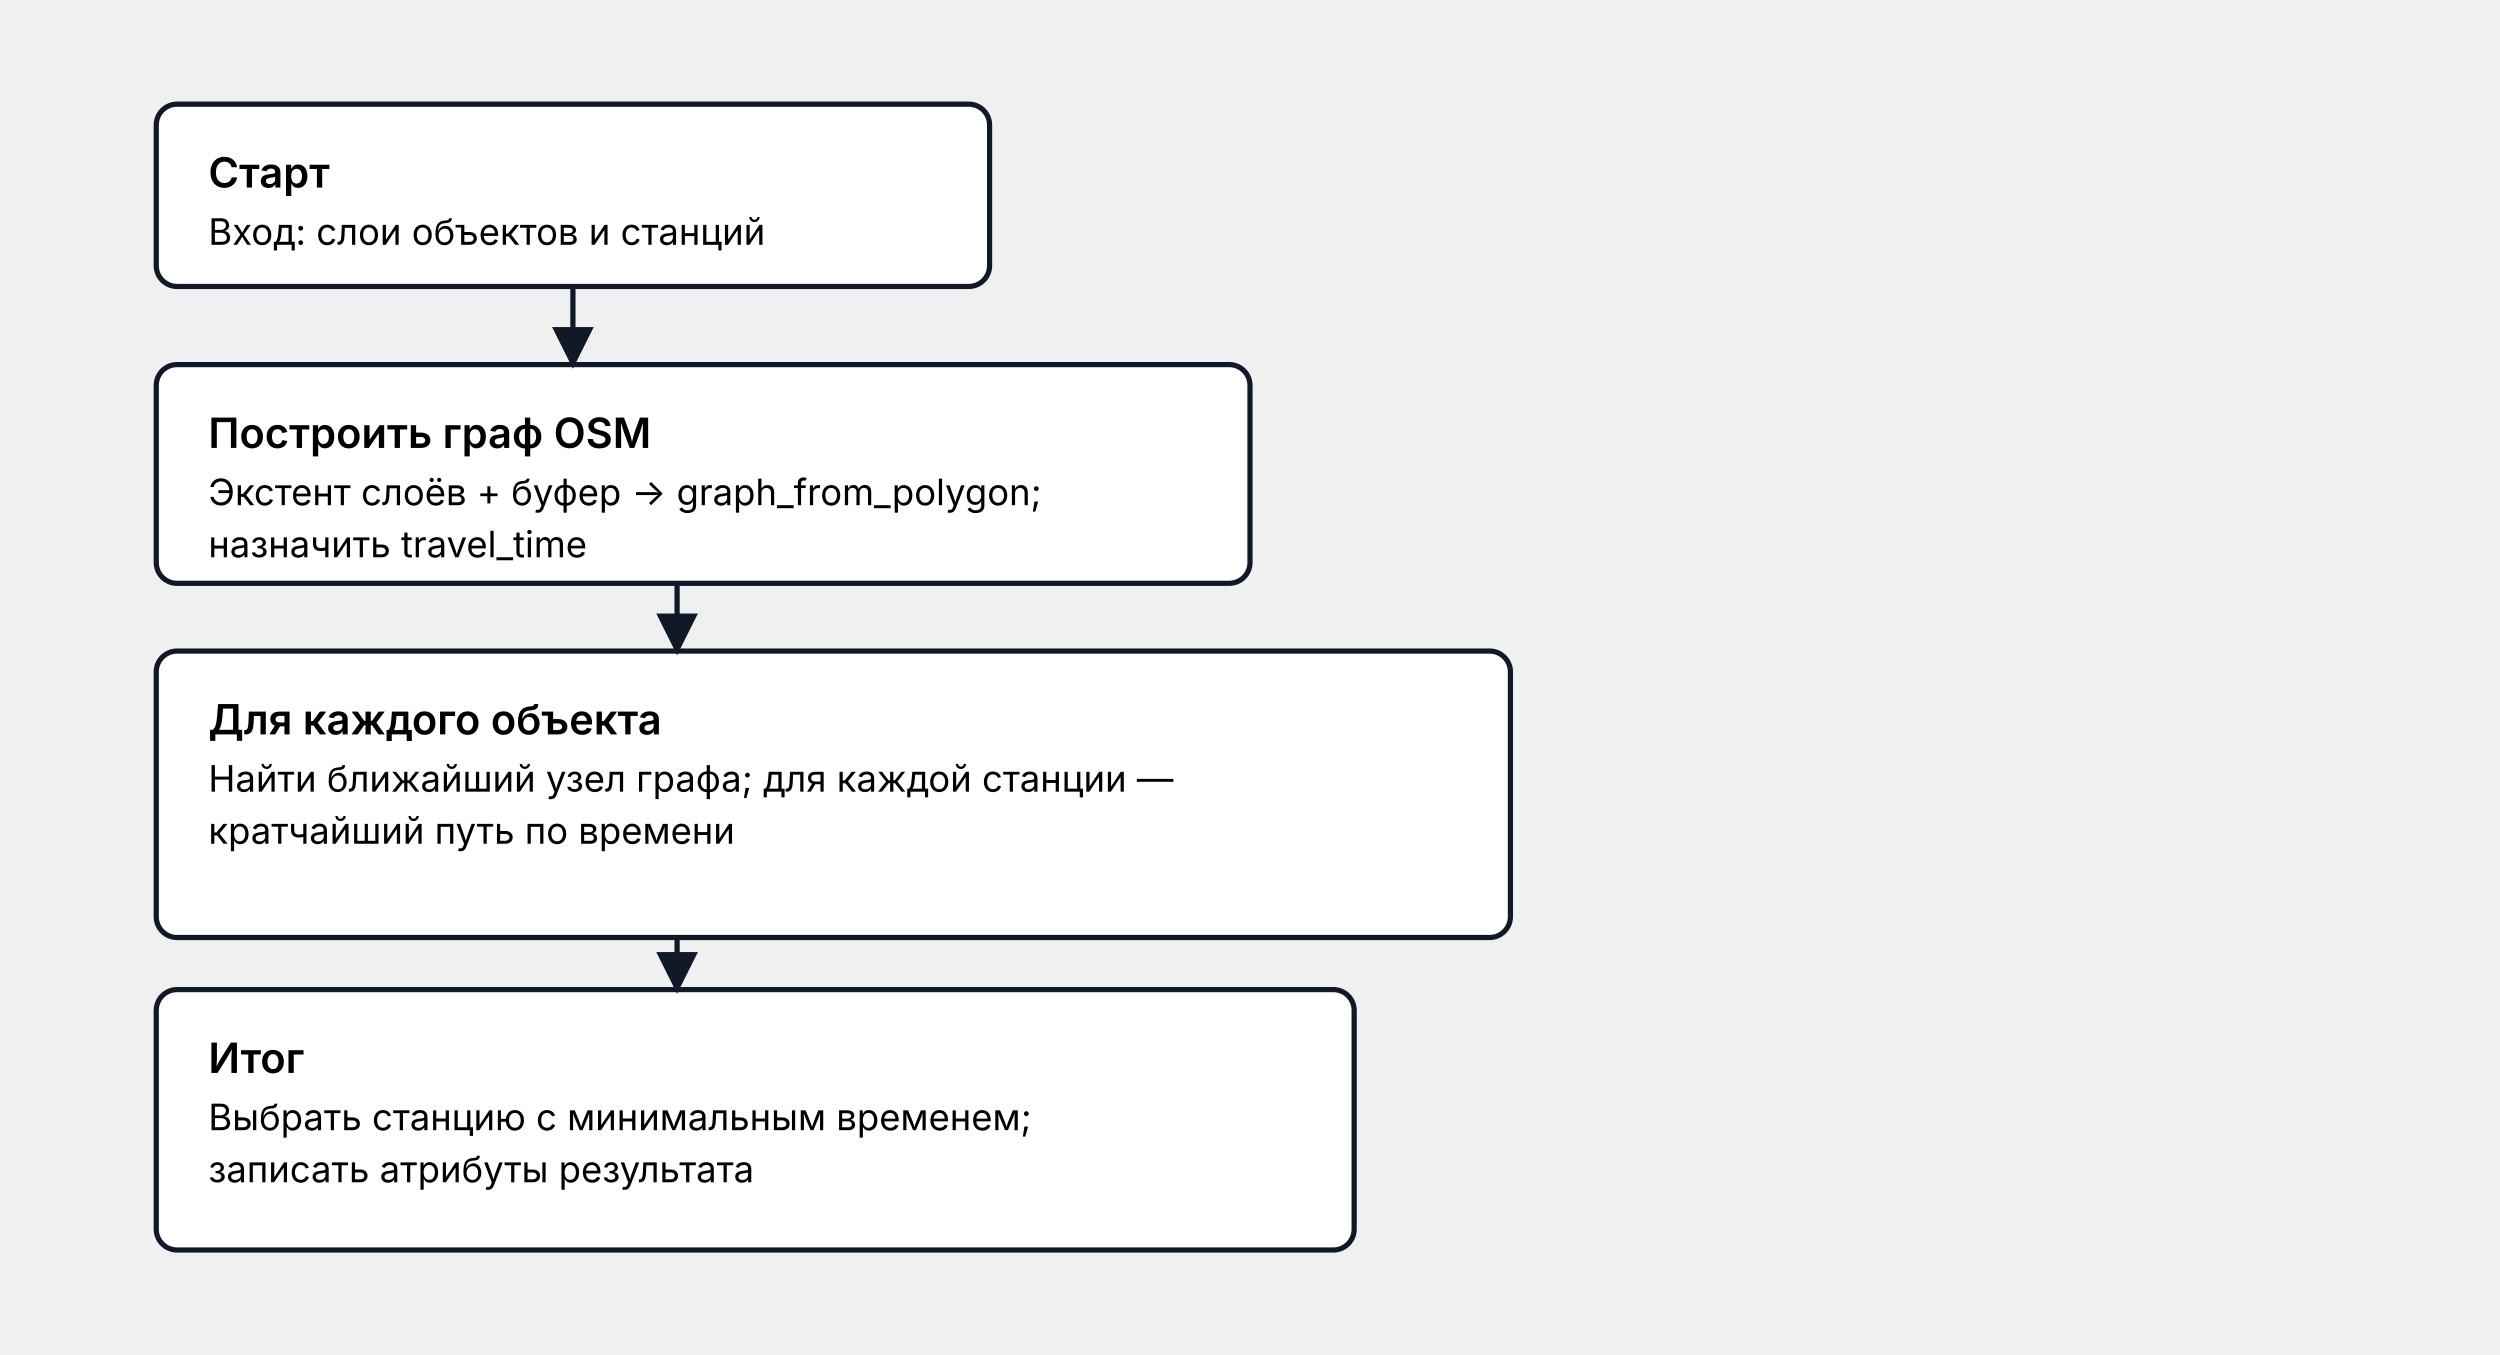
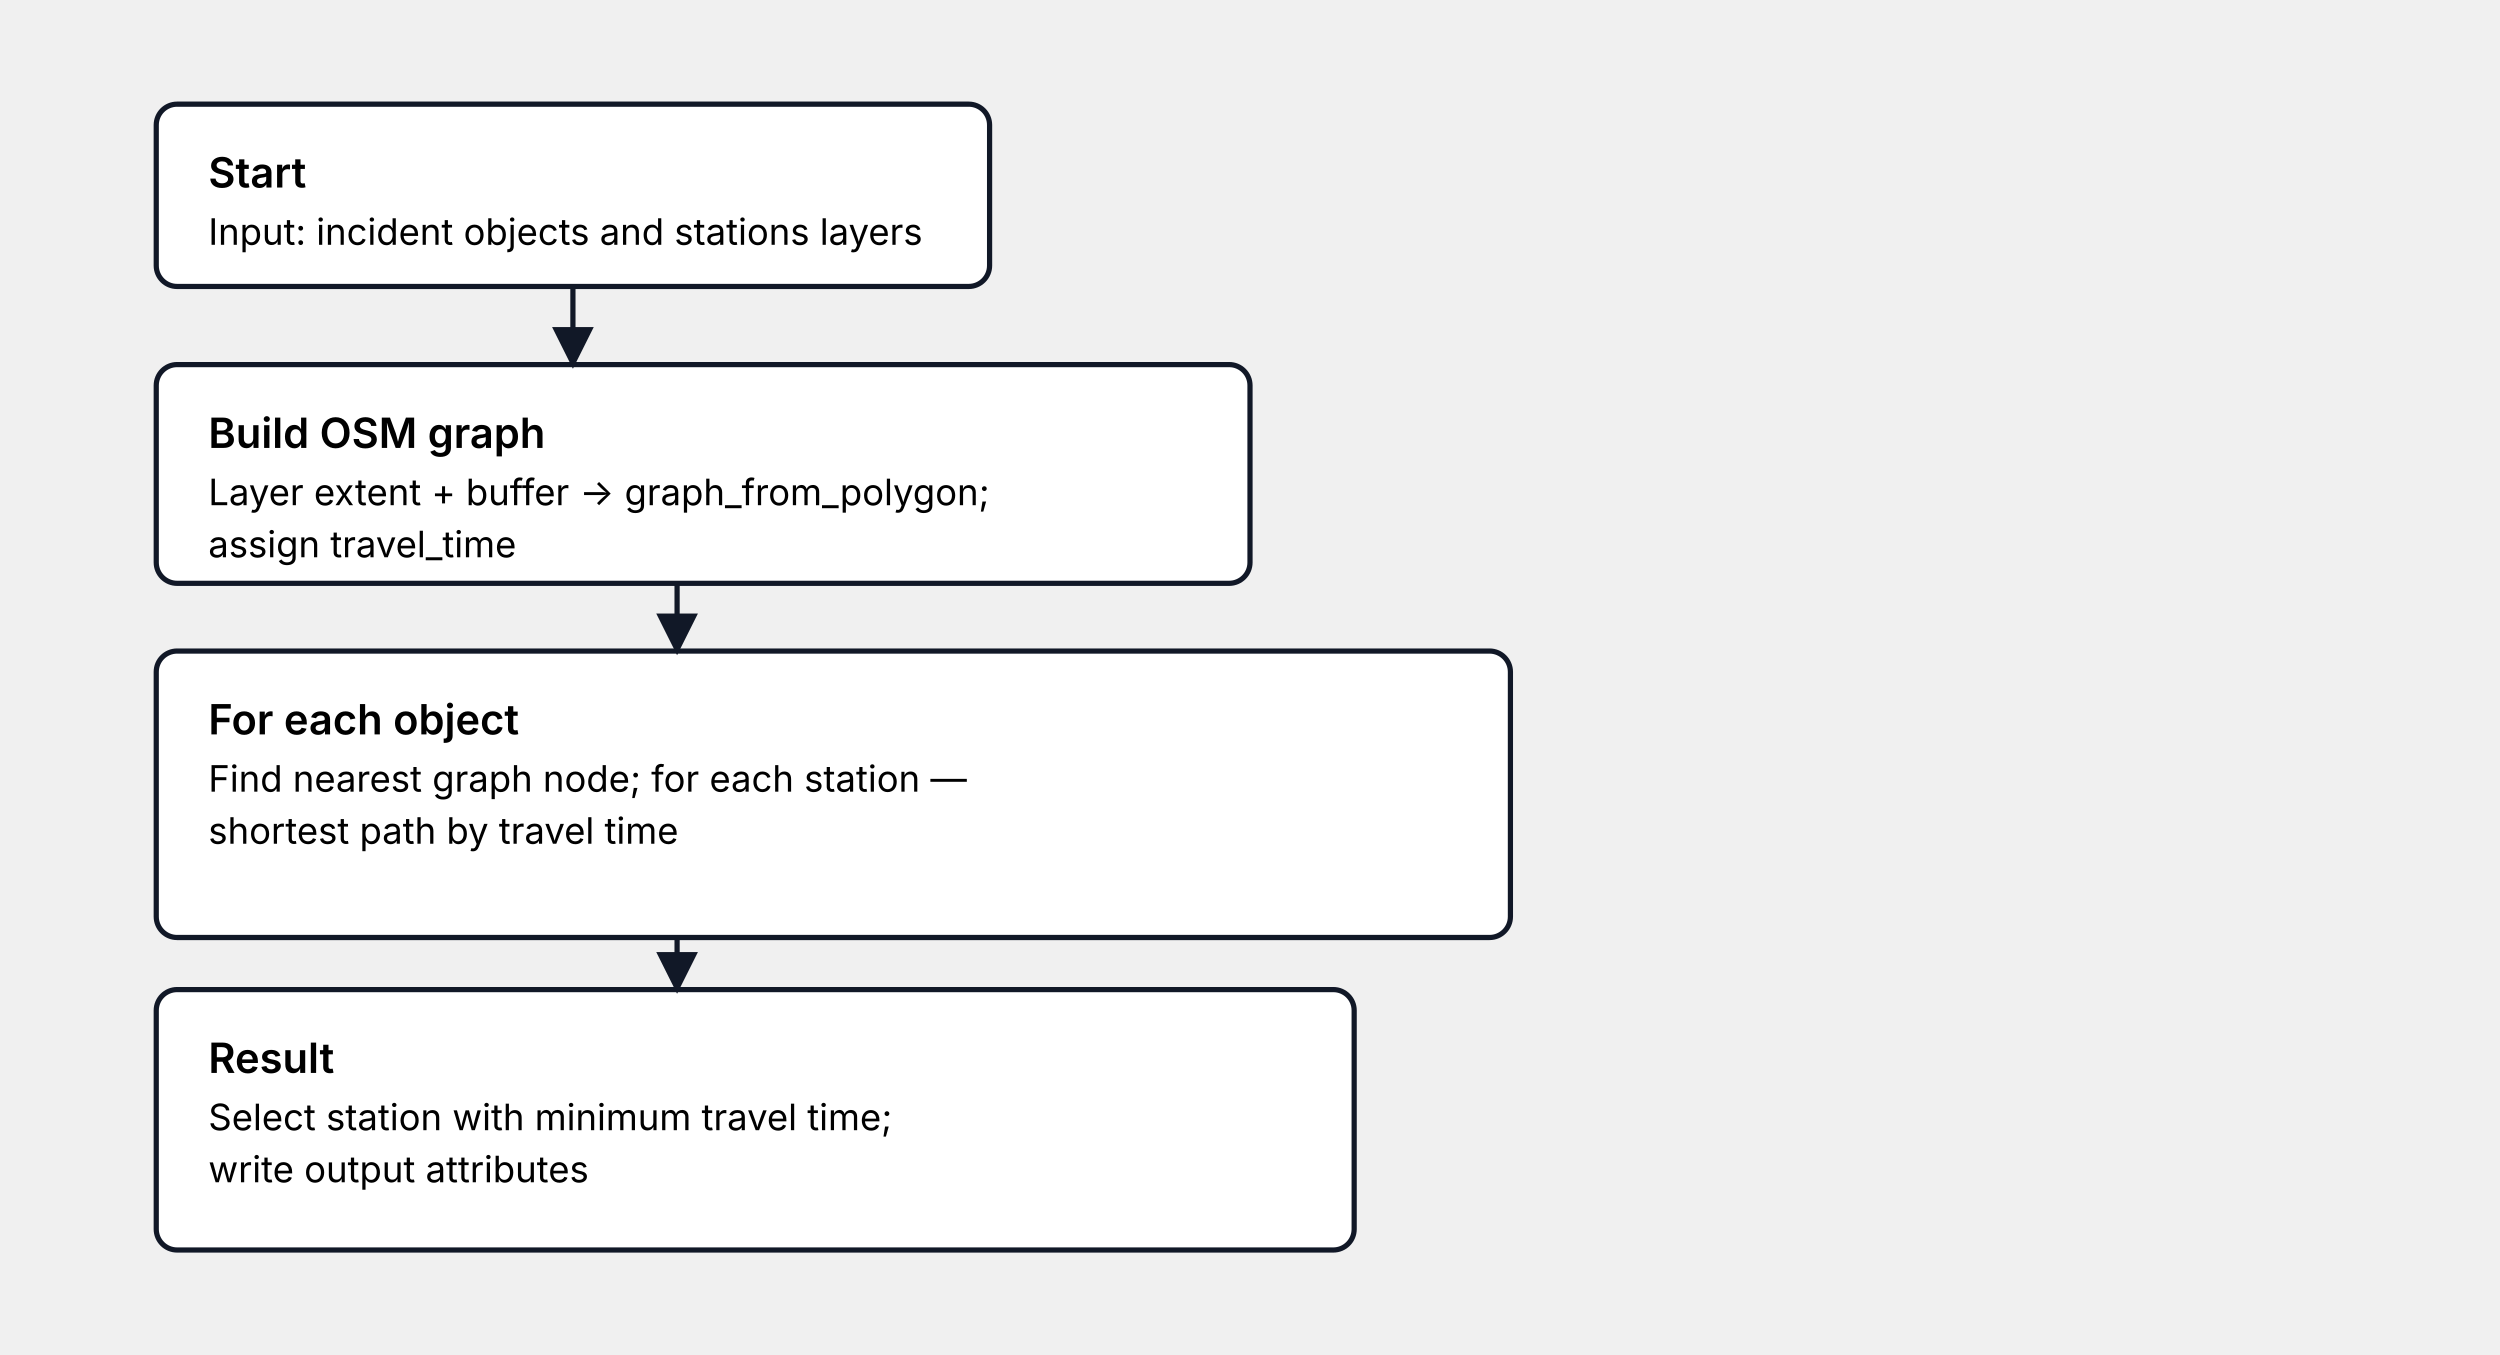
<svg xmlns="http://www.w3.org/2000/svg" width="960" height="520" viewBox="0 0 960 520" role="img" aria-labelledby="title desc">
  <defs>
    <style>
      .box{fill:#fff;stroke:#111827;stroke-width:2}
      .title{font:600 16px Inter,Segoe UI,Arial}
      .text{font:400 14px Inter,Segoe UI,Arial}
      .arrow{stroke:#111827;stroke-width:2;marker-end:url(#a)}
    </style>
    <marker id="a" viewBox="0 0 10 10" refX="9" refY="5" markerWidth="8" markerHeight="8" orient="auto-start-reverse">
      <path d="M 0 0 L 10 5 L 0 10 z" fill="#111827" />
    </marker>
  </defs>
  <rect class="box" x="60" y="40" width="320" height="70" rx="8" />
-   <text x="80" y="72" class="title">Старт</text>
-   <text x="80" y="94" class="text">Вход: слои объектов и станций</text>
+   <text x="80" y="72" class="title">Start</text>
+   <text x="80" y="94" class="text">Input: incident objects and stations layers</text>
  <rect class="box" x="60" y="140" width="420" height="84" rx="8" />
-   <text x="80" y="172" class="title">Построить граф OSM</text>
-   <text x="80" y="194" class="text">Экстент слоёв + буфер → graph_from_polygon;</text>
-   <text x="80" y="214" class="text">назначить travel_time</text>
+   <text x="80" y="172" class="title">Build OSM graph</text>
+   <text x="80" y="194" class="text">Layer extent + buffer → graph_from_polygon;</text>
+   <text x="80" y="214" class="text">assign travel_time</text>
  <rect class="box" x="60" y="250" width="520" height="110" rx="8" />
-   <text x="80" y="282" class="title">Для каждого объекта</text>
+   <text x="80" y="282" class="title">For each object</text>
  <text x="80" y="304" class="text">
-     Найти ближайший узел графа; для каждой станции —
+     Find nearest graph node; for each station —
  </text>
-   <text x="80" y="324" class="text">кратчайший путь по времени</text>
+   <text x="80" y="324" class="text">shortest path by travel time</text>
  <rect class="box" x="60" y="380" width="460" height="100" rx="8" />
-   <text x="80" y="412" class="title">Итог</text>
-   <text x="80" y="434" class="text">Выбрать станцию с минимальным временем;</text>
-   <text x="80" y="454" class="text">записать атрибуты результата</text>
+   <text x="80" y="412" class="title">Result</text>
+   <text x="80" y="434" class="text">Select station with minimum travel time;</text>
+   <text x="80" y="454" class="text">write output attributes</text>
  <line class="arrow" x1="220" y1="110" x2="220" y2="140" />
  <line class="arrow" x1="260" y1="224" x2="260" y2="250" />
  <line class="arrow" x1="260" y1="360" x2="260" y2="380" />
</svg>
